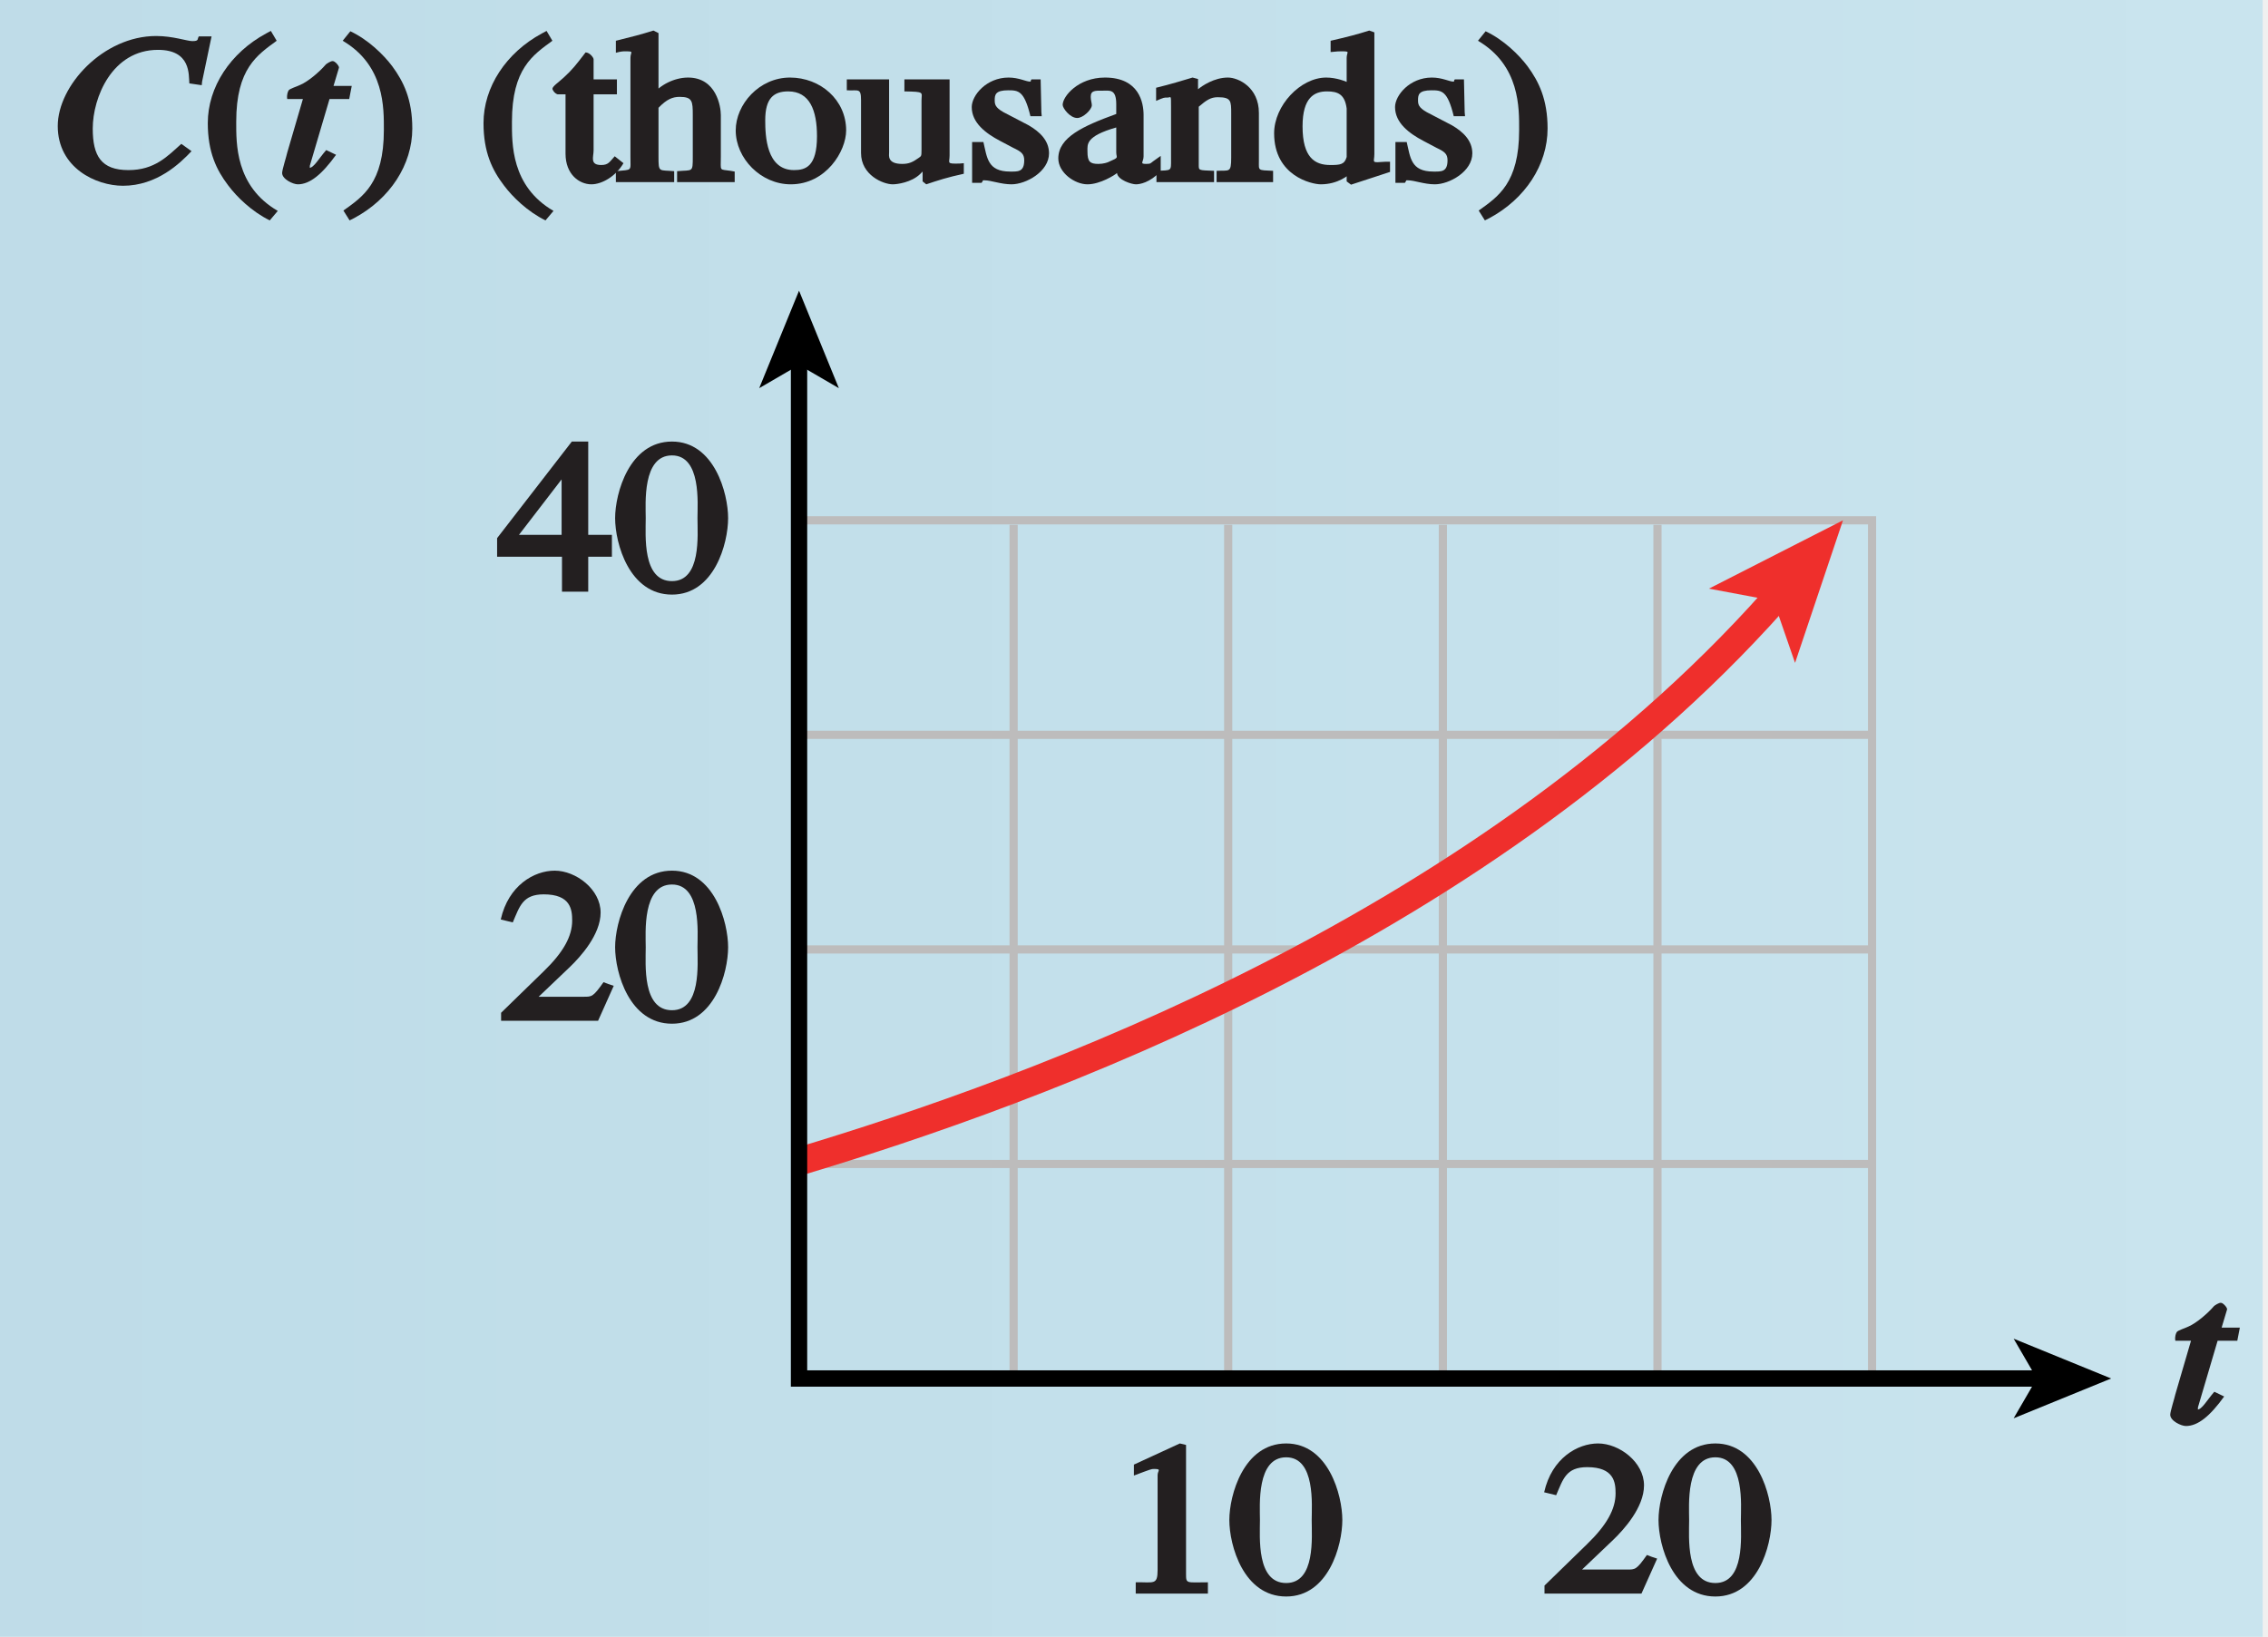
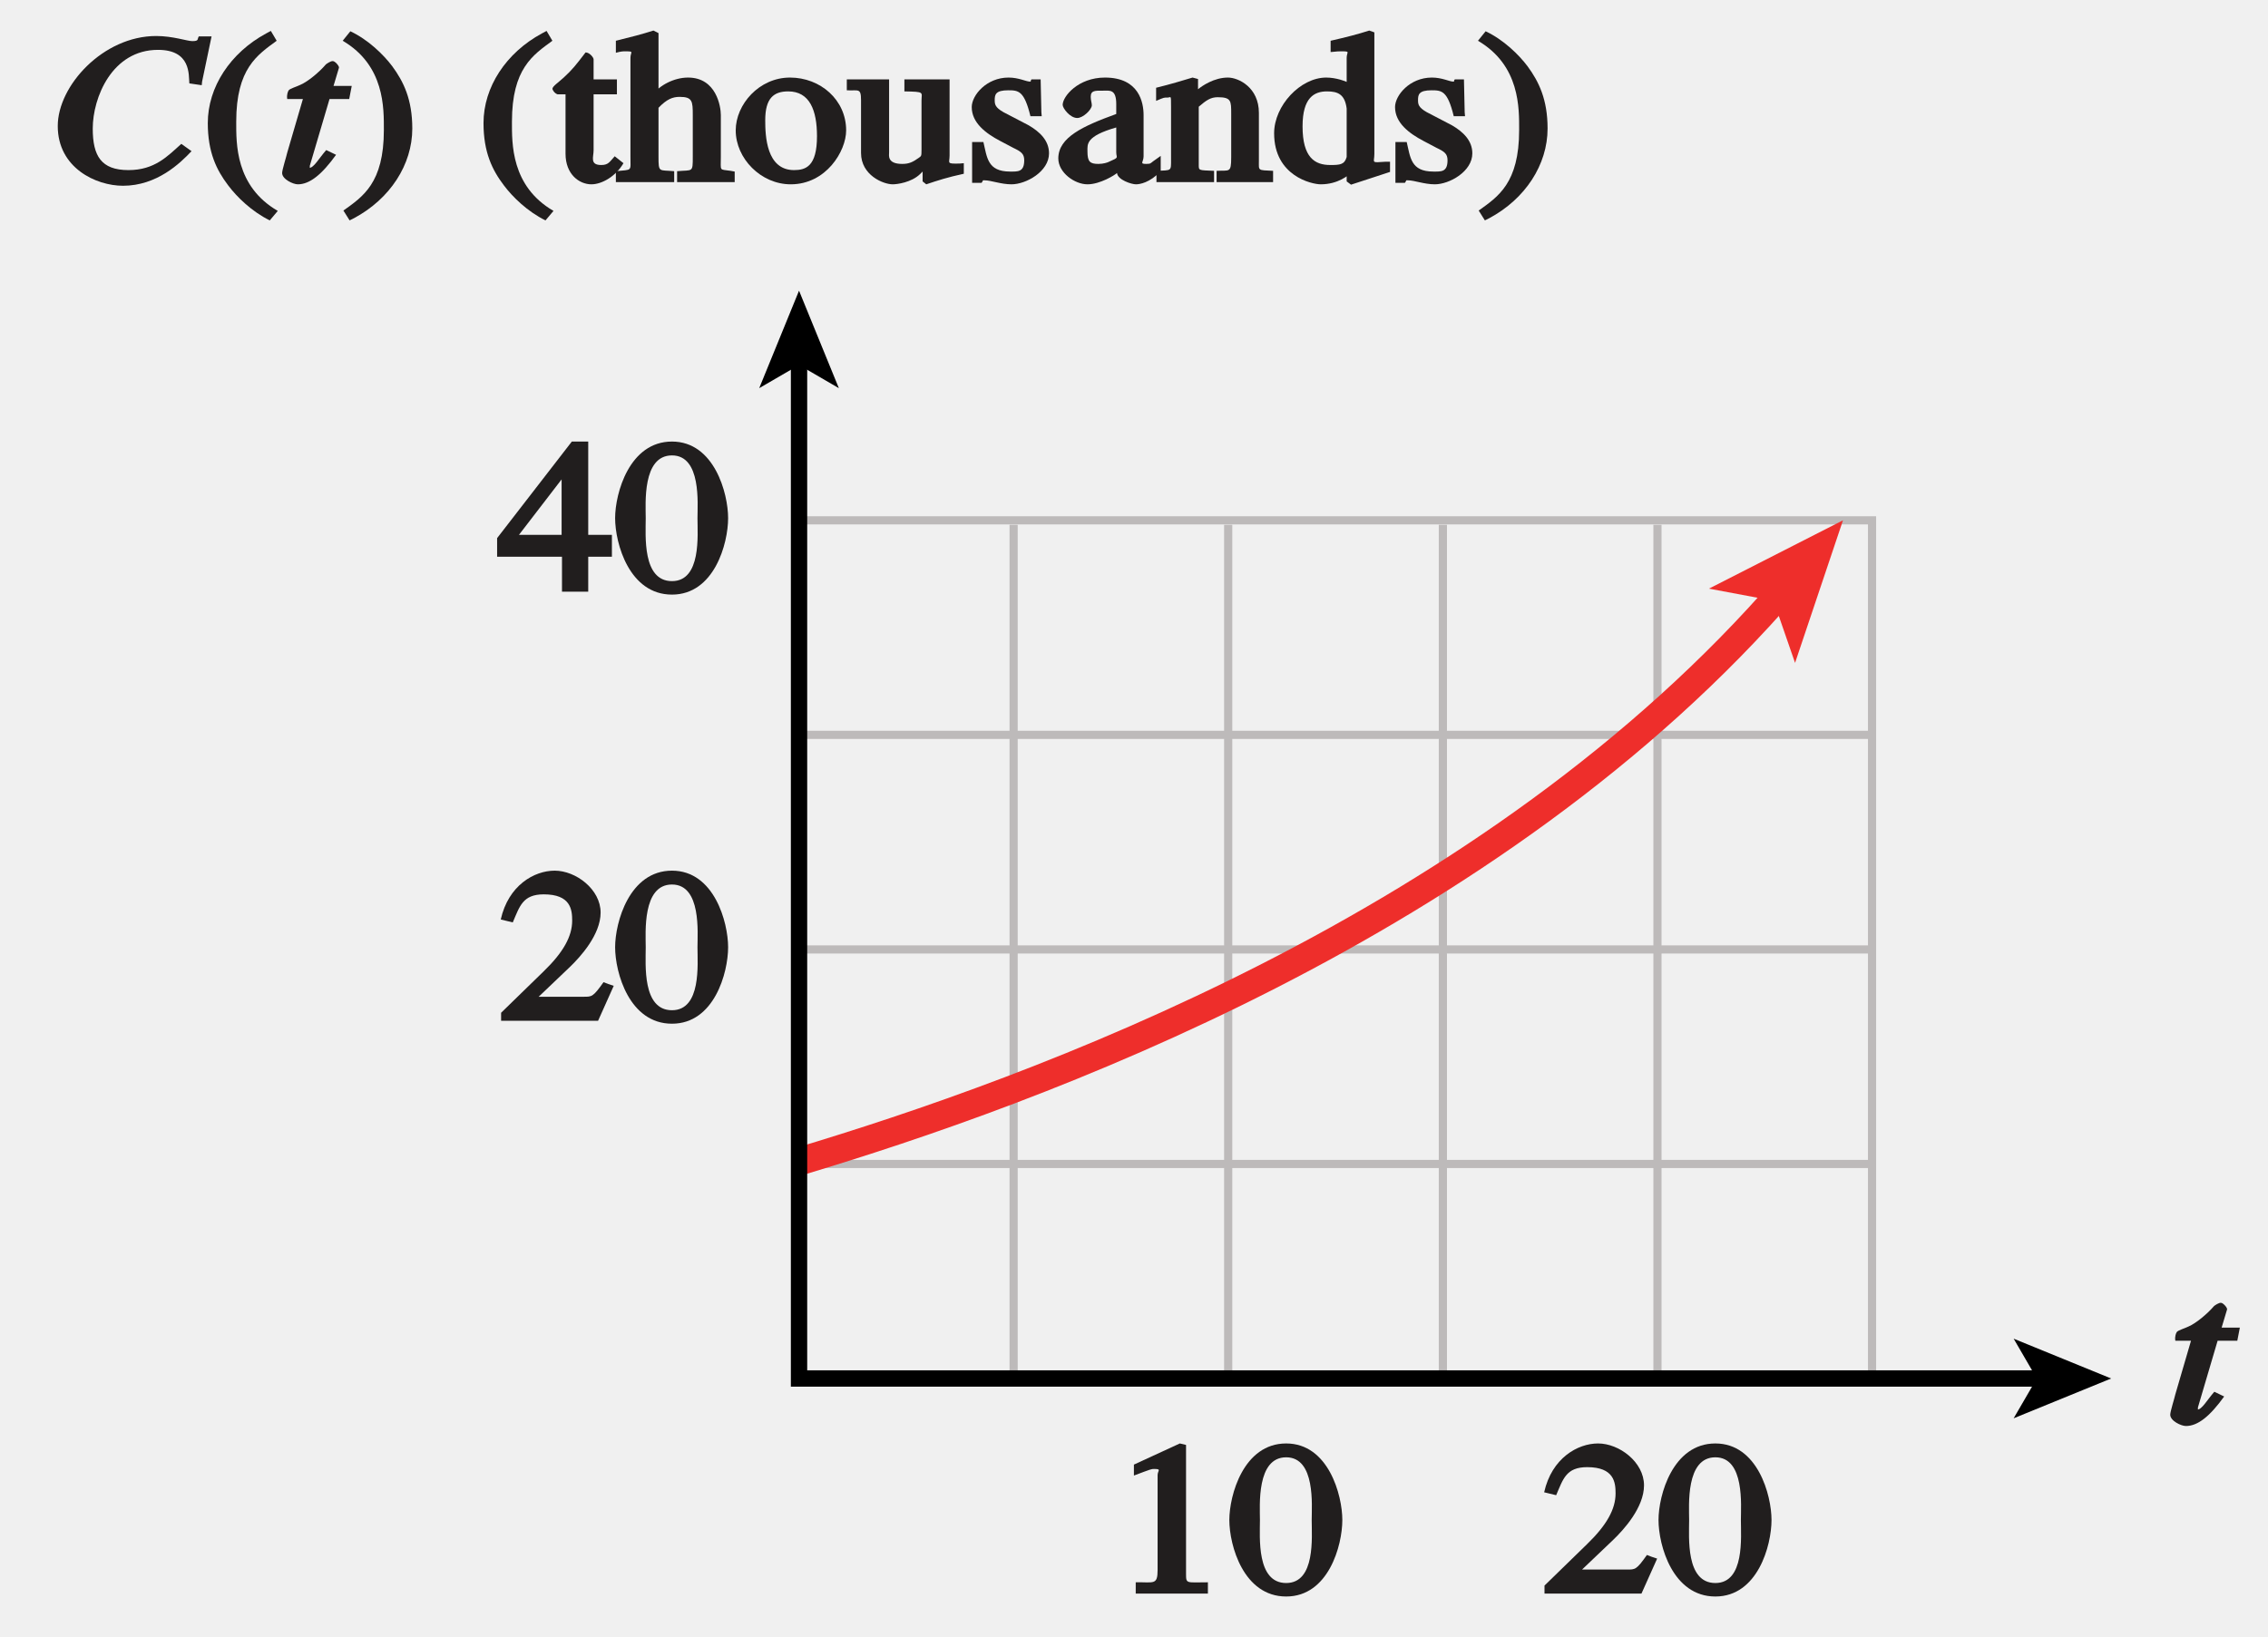
- <svg xmlns="http://www.w3.org/2000/svg" xmlns:xlink="http://www.w3.org/1999/xlink" width="97.228pt" height="70.186pt" viewBox="0 0 97.228 70.186" version="1.1">
-   <defs>
-     <g>
+ <svg xmlns="http://www.w3.org/2000/svg" xmlns:xlink="http://www.w3.org/1999/xlink" width="97.228pt" height="70.186pt" viewBox="0 0 97.228 70.186" version="1.1" id="svg2">
+   <defs id="defs4">
+     <g id="g6">
      <symbol overflow="visible" id="glyph0-0">
-         <path style="stroke:none;" d="" />
+         <path style="stroke:none;" d="" id="path9" />
      </symbol>
      <symbol overflow="visible" id="glyph0-1">
-         <path style="stroke:none;" d="M 6.641 -4.312 L 7.047 -6.25 L 6.5 -6.25 C 6.422 -6.125 6.516 -6.047 6.219 -6.047 C 6 -6.047 5.391 -6.266 4.672 -6.266 C 2.406 -6.266 0.453 -4.141 0.453 -2.406 C 0.453 -0.609 2.094 0.156 3.25 0.156 C 4.703 0.156 5.703 -0.812 6.188 -1.328 L 5.75 -1.641 C 5.156 -1.109 4.609 -0.516 3.484 -0.516 C 2.312 -0.516 1.953 -1.125 1.953 -2.297 C 1.953 -3.625 2.781 -5.672 4.75 -5.672 C 6.172 -5.672 6.062 -4.594 6.094 -4.234 L 6.625 -4.156 Z M 6.641 -4.312 " />
+         <path style="stroke:none;" d="M 6.641 -4.312 L 7.047 -6.25 L 6.5 -6.25 C 6.422 -6.125 6.516 -6.047 6.219 -6.047 C 6 -6.047 5.391 -6.266 4.672 -6.266 C 2.406 -6.266 0.453 -4.141 0.453 -2.406 C 0.453 -0.609 2.094 0.156 3.25 0.156 C 4.703 0.156 5.703 -0.812 6.188 -1.328 L 5.75 -1.641 C 5.156 -1.109 4.609 -0.516 3.484 -0.516 C 2.312 -0.516 1.953 -1.125 1.953 -2.297 C 1.953 -3.625 2.781 -5.672 4.75 -5.672 C 6.172 -5.672 6.062 -4.594 6.094 -4.234 L 6.625 -4.156 Z M 6.641 -4.312 " id="path12" />
      </symbol>
      <symbol overflow="visible" id="glyph0-2">
-         <path style="stroke:none;" d="M 2.938 -4.125 L 2.375 -4.125 L 2.609 -4.906 C 2.625 -4.984 2.422 -5.203 2.344 -5.188 C 2.266 -5.203 2.078 -5.078 2.047 -5.047 C 1.766 -4.719 1.281 -4.312 0.953 -4.172 C 0.797 -4.094 0.516 -4.016 0.453 -3.938 C 0.422 -3.891 0.359 -3.75 0.391 -3.562 L 1.062 -3.562 L 0.391 -1.266 C 0.359 -1.109 0.172 -0.531 0.172 -0.391 C 0.172 -0.125 0.641 0.094 0.844 0.094 C 1.359 0.094 1.875 -0.328 2.484 -1.172 L 2.062 -1.375 C 1.734 -1 1.531 -0.609 1.328 -0.609 C 1.219 -0.609 1.359 -0.547 1.359 -0.625 C 1.359 -0.656 1.359 -0.672 1.359 -0.703 L 2.203 -3.562 L 3.047 -3.562 L 3.156 -4.125 Z M 2.938 -4.125 " />
+         <path style="stroke:none;" d="M 2.938 -4.125 L 2.375 -4.125 L 2.609 -4.906 C 2.625 -4.984 2.422 -5.203 2.344 -5.188 C 2.266 -5.203 2.078 -5.078 2.047 -5.047 C 1.766 -4.719 1.281 -4.312 0.953 -4.172 C 0.797 -4.094 0.516 -4.016 0.453 -3.938 C 0.422 -3.891 0.359 -3.75 0.391 -3.562 L 1.062 -3.562 L 0.391 -1.266 C 0.359 -1.109 0.172 -0.531 0.172 -0.391 C 0.172 -0.125 0.641 0.094 0.844 0.094 C 1.359 0.094 1.875 -0.328 2.484 -1.172 L 2.062 -1.375 C 1.734 -1 1.531 -0.609 1.328 -0.609 C 1.219 -0.609 1.359 -0.547 1.359 -0.625 C 1.359 -0.656 1.359 -0.672 1.359 -0.703 L 2.203 -3.562 L 3.047 -3.562 L 3.156 -4.125 Z M 2.938 -4.125 " id="path15" />
      </symbol>
      <symbol overflow="visible" id="glyph1-0">
-         <path style="stroke:none;" d="" />
+         <path style="stroke:none;" d="" id="path18" />
      </symbol>
      <symbol overflow="visible" id="glyph1-1">
-         <path style="stroke:none;" d="M 2.781 -6.375 C 1.25 -5.547 0.281 -4.078 0.281 -2.531 C 0.281 -1.281 0.656 -0.516 1.156 0.141 C 1.531 0.641 2.172 1.266 2.938 1.641 L 3.281 1.234 C 1.453 0.172 1.5 -1.672 1.5 -2.594 C 1.5 -4.875 2.406 -5.453 3.234 -6.062 L 2.984 -6.484 Z M 2.781 -6.375 " />
+         <path style="stroke:none;" d="M 2.781 -6.375 C 1.25 -5.547 0.281 -4.078 0.281 -2.531 C 0.281 -1.281 0.656 -0.516 1.156 0.141 C 1.531 0.641 2.172 1.266 2.938 1.641 L 3.281 1.234 C 1.453 0.172 1.5 -1.672 1.5 -2.594 C 1.5 -4.875 2.406 -5.453 3.234 -6.062 L 2.984 -6.484 Z M 2.781 -6.375 " id="path21" />
      </symbol>
      <symbol overflow="visible" id="glyph1-2">
-         <path style="stroke:none;" d="M 0.5 1.547 C 2.047 0.719 3 -0.75 3 -2.297 C 3 -3.547 2.625 -4.312 2.141 -4.969 C 1.766 -5.469 1.109 -6.109 0.344 -6.469 L 0.016 -6.062 C 1.828 -5 1.781 -3.156 1.781 -2.234 C 1.781 0.047 0.875 0.625 0.047 1.219 L 0.312 1.641 Z M 0.5 1.547 " />
+         <path style="stroke:none;" d="M 0.5 1.547 C 2.047 0.719 3 -0.75 3 -2.297 C 3 -3.547 2.625 -4.312 2.141 -4.969 C 1.766 -5.469 1.109 -6.109 0.344 -6.469 L 0.016 -6.062 C 1.828 -5 1.781 -3.156 1.781 -2.234 C 1.781 0.047 0.875 0.625 0.047 1.219 L 0.312 1.641 Z M 0.5 1.547 " id="path24" />
      </symbol>
      <symbol overflow="visible" id="glyph1-3">
-         <path style="stroke:none;" d="" />
+         <path style="stroke:none;" d="" id="path27" />
      </symbol>
      <symbol overflow="visible" id="glyph1-4">
-         <path style="stroke:none;" d="M 2.531 -4.406 L 1.703 -4.406 L 1.703 -5.266 C 1.703 -5.344 1.531 -5.562 1.359 -5.562 C 0.953 -5.031 0.797 -4.828 0.422 -4.484 C 0.203 -4.281 -0.062 -4.109 -0.062 -4 C -0.062 -3.969 0.016 -3.812 0.156 -3.766 L 0.5 -3.766 L 0.5 -1.219 C 0.5 -0.328 1.094 0.094 1.609 0.094 C 2.062 0.094 2.656 -0.25 2.984 -0.812 L 2.609 -1.109 C 2.391 -0.875 2.344 -0.734 2.031 -0.734 C 1.531 -0.734 1.703 -1.078 1.703 -1.359 L 1.703 -3.766 L 2.703 -3.766 L 2.703 -4.406 Z M 2.531 -4.406 " />
+         <path style="stroke:none;" d="M 2.531 -4.406 L 1.703 -4.406 L 1.703 -5.266 C 1.703 -5.344 1.531 -5.562 1.359 -5.562 C 0.953 -5.031 0.797 -4.828 0.422 -4.484 C 0.203 -4.281 -0.062 -4.109 -0.062 -4 C -0.062 -3.969 0.016 -3.812 0.156 -3.766 L 0.5 -3.766 L 0.5 -1.219 C 0.5 -0.328 1.094 0.094 1.609 0.094 C 2.062 0.094 2.656 -0.25 2.984 -0.812 L 2.609 -1.109 C 2.391 -0.875 2.344 -0.734 2.031 -0.734 C 1.531 -0.734 1.703 -1.078 1.703 -1.359 L 1.703 -3.766 L 2.703 -3.766 L 2.703 -4.406 Z M 2.531 -4.406 " id="path30" />
      </symbol>
      <symbol overflow="visible" id="glyph1-5">
-         <path style="stroke:none;" d="M 4.828 -0.484 C 4.328 -0.562 4.406 -0.438 4.406 -1.094 L 4.406 -2.875 C 4.406 -3.234 4.219 -4.484 3 -4.484 C 2.406 -4.484 1.781 -4.156 1.484 -3.75 L 1.734 -3.75 L 1.734 -6.391 L 1.516 -6.5 C 1.031 -6.344 0.547 -6.219 -0.094 -6.062 L -0.094 -5.547 C 0.125 -5.609 0.234 -5.609 0.281 -5.609 C 0.719 -5.609 0.531 -5.594 0.531 -5.328 L 0.531 -1.094 C 0.531 -0.438 0.625 -0.547 -0.094 -0.469 L -0.094 0 L 2.406 0 L 2.406 -0.469 C 1.75 -0.531 1.734 -0.391 1.734 -1.094 L 1.734 -3.188 C 2.094 -3.562 2.344 -3.656 2.641 -3.656 C 3.188 -3.656 3.203 -3.469 3.203 -2.875 L 3.203 -1.094 C 3.203 -0.391 3.203 -0.531 2.531 -0.469 L 2.531 0 L 5 0 L 5 -0.453 Z M 4.828 -0.484 " />
+         <path style="stroke:none;" d="M 4.828 -0.484 C 4.328 -0.562 4.406 -0.438 4.406 -1.094 L 4.406 -2.875 C 4.406 -3.234 4.219 -4.484 3 -4.484 C 2.406 -4.484 1.781 -4.156 1.484 -3.75 L 1.734 -3.75 L 1.734 -6.391 L 1.516 -6.5 C 1.031 -6.344 0.547 -6.219 -0.094 -6.062 L -0.094 -5.547 C 0.125 -5.609 0.234 -5.609 0.281 -5.609 C 0.719 -5.609 0.531 -5.594 0.531 -5.328 L 0.531 -1.094 C 0.531 -0.438 0.625 -0.547 -0.094 -0.469 L -0.094 0 L 2.406 0 L 2.406 -0.469 C 1.75 -0.531 1.734 -0.391 1.734 -1.094 L 1.734 -3.188 C 2.094 -3.562 2.344 -3.656 2.641 -3.656 C 3.188 -3.656 3.203 -3.469 3.203 -2.875 L 3.203 -1.094 C 3.203 -0.391 3.203 -0.531 2.531 -0.469 L 2.531 0 L 5 0 L 5 -0.453 Z M 4.828 -0.484 " id="path33" />
      </symbol>
      <symbol overflow="visible" id="glyph1-6">
-         <path style="stroke:none;" d="M 2.422 -4.484 C 1.094 -4.484 0.094 -3.328 0.094 -2.219 C 0.094 -1.016 1.172 0.094 2.453 0.094 C 3.969 0.094 4.828 -1.328 4.828 -2.219 C 4.828 -3.531 3.719 -4.484 2.422 -4.484 Z M 2.594 -0.516 C 1.406 -0.516 1.359 -1.984 1.359 -2.656 C 1.359 -3.594 1.719 -3.891 2.344 -3.891 C 3.266 -3.891 3.578 -3.078 3.578 -1.969 C 3.578 -0.672 3.094 -0.516 2.594 -0.516 Z M 2.594 -0.516 " />
+         <path style="stroke:none;" d="M 2.422 -4.484 C 1.094 -4.484 0.094 -3.328 0.094 -2.219 C 0.094 -1.016 1.172 0.094 2.453 0.094 C 3.969 0.094 4.828 -1.328 4.828 -2.219 C 4.828 -3.531 3.719 -4.484 2.422 -4.484 Z M 2.594 -0.516 C 1.406 -0.516 1.359 -1.984 1.359 -2.656 C 1.359 -3.594 1.719 -3.891 2.344 -3.891 C 3.266 -3.891 3.578 -3.078 3.578 -1.969 C 3.578 -0.672 3.094 -0.516 2.594 -0.516 Z M 2.594 -0.516 " id="path36" />
      </symbol>
      <symbol overflow="visible" id="glyph1-7">
-         <path style="stroke:none;" d="M 4.75 -0.797 C 4.156 -0.781 4.312 -0.812 4.312 -1.141 L 4.312 -4.406 L 2.375 -4.406 L 2.375 -3.891 C 3.266 -3.875 3.109 -3.859 3.109 -3.5 L 3.109 -1.391 C 3.109 -1.094 3.094 -1.125 3 -1.047 C 2.734 -0.859 2.578 -0.781 2.281 -0.781 C 1.625 -0.781 1.719 -1.156 1.719 -1.281 L 1.719 -4.406 L -0.094 -4.406 L -0.094 -3.938 C 0.391 -3.906 0.516 -4.062 0.516 -3.516 L 0.516 -1.25 C 0.516 -0.297 1.469 0.094 1.875 0.094 C 2.062 0.094 2.672 0.016 3.047 -0.344 L 3.156 -0.453 L 3.156 -0.031 L 3.312 0.094 C 3.828 -0.078 4.203 -0.203 4.922 -0.359 L 4.922 -0.812 Z M 4.75 -0.797 " />
+         <path style="stroke:none;" d="M 4.75 -0.797 C 4.156 -0.781 4.312 -0.812 4.312 -1.141 L 4.312 -4.406 L 2.375 -4.406 L 2.375 -3.891 C 3.266 -3.875 3.109 -3.859 3.109 -3.5 L 3.109 -1.391 C 3.109 -1.094 3.094 -1.125 3 -1.047 C 2.734 -0.859 2.578 -0.781 2.281 -0.781 C 1.625 -0.781 1.719 -1.156 1.719 -1.281 L 1.719 -4.406 L -0.094 -4.406 L -0.094 -3.938 C 0.391 -3.906 0.516 -4.062 0.516 -3.516 L 0.516 -1.25 C 0.516 -0.297 1.469 0.094 1.875 0.094 C 2.062 0.094 2.672 0.016 3.047 -0.344 L 3.156 -0.453 L 3.156 -0.031 L 3.312 0.094 C 3.828 -0.078 4.203 -0.203 4.922 -0.359 L 4.922 -0.812 Z M 4.75 -0.797 " id="path39" />
      </symbol>
      <symbol overflow="visible" id="glyph1-8">
-         <path style="stroke:none;" d="M 3.297 -3 L 3.266 -4.406 L 2.875 -4.406 C 2.797 -4.312 2.891 -4.312 2.797 -4.312 C 2.641 -4.312 2.328 -4.484 1.891 -4.484 C 0.938 -4.484 0.312 -3.719 0.312 -3.219 C 0.312 -2.547 0.906 -2.094 1.531 -1.766 L 2.094 -1.469 C 2.422 -1.312 2.562 -1.219 2.562 -0.938 C 2.562 -0.422 2.281 -0.453 1.953 -0.453 C 0.984 -0.453 0.969 -1.062 0.812 -1.719 L 0.328 -1.719 L 0.328 0.031 L 0.734 0.031 C 0.828 -0.094 0.75 -0.078 0.859 -0.078 C 1.141 -0.078 1.562 0.094 2.016 0.094 C 2.641 0.094 3.625 -0.453 3.625 -1.234 C 3.625 -1.781 3.234 -2.156 2.75 -2.438 L 1.672 -3 C 1.312 -3.203 1.297 -3.344 1.297 -3.516 C 1.297 -3.75 1.328 -3.938 1.875 -3.938 C 2.312 -3.938 2.562 -3.922 2.828 -2.828 L 3.312 -2.828 Z M 3.297 -3 " />
+         <path style="stroke:none;" d="M 3.297 -3 L 3.266 -4.406 L 2.875 -4.406 C 2.797 -4.312 2.891 -4.312 2.797 -4.312 C 2.641 -4.312 2.328 -4.484 1.891 -4.484 C 0.938 -4.484 0.312 -3.719 0.312 -3.219 C 0.312 -2.547 0.906 -2.094 1.531 -1.766 L 2.094 -1.469 C 2.422 -1.312 2.562 -1.219 2.562 -0.938 C 2.562 -0.422 2.281 -0.453 1.953 -0.453 C 0.984 -0.453 0.969 -1.062 0.812 -1.719 L 0.328 -1.719 L 0.328 0.031 L 0.734 0.031 C 0.828 -0.094 0.75 -0.078 0.859 -0.078 C 1.141 -0.078 1.562 0.094 2.016 0.094 C 2.641 0.094 3.625 -0.453 3.625 -1.234 C 3.625 -1.781 3.234 -2.156 2.75 -2.438 L 1.672 -3 C 1.312 -3.203 1.297 -3.344 1.297 -3.516 C 1.297 -3.75 1.328 -3.938 1.875 -3.938 C 2.312 -3.938 2.562 -3.922 2.828 -2.828 L 3.312 -2.828 Z M 3.297 -3 " id="path42" />
      </symbol>
      <symbol overflow="visible" id="glyph1-9">
-         <path style="stroke:none;" d="M 2.656 -1.281 C 2.656 -1.016 2.812 -1.078 2.312 -0.859 C 2.281 -0.844 2.109 -0.781 1.891 -0.781 C 1.531 -0.781 1.422 -0.875 1.422 -1.312 L 1.422 -1.328 C 1.422 -1.625 1.344 -1.969 2.656 -2.344 Z M 4.234 -0.891 C 4.125 -0.812 4.141 -0.781 3.938 -0.781 C 3.641 -0.781 3.828 -0.859 3.828 -1.109 L 3.828 -2.875 C 3.828 -3.406 3.641 -4.484 2.172 -4.484 C 1.016 -4.484 0.359 -3.672 0.359 -3.312 C 0.359 -3.172 0.672 -2.75 0.984 -2.75 C 1.234 -2.75 1.609 -3.109 1.609 -3.297 C 1.609 -3.391 1.562 -3.516 1.562 -3.656 C 1.562 -3.938 1.75 -3.922 2.078 -3.922 C 2.375 -3.922 2.656 -4 2.656 -3.344 L 2.656 -2.922 C 1.234 -2.406 0.172 -1.922 0.172 -1.016 C 0.172 -0.406 0.875 0.094 1.422 0.094 C 1.969 0.094 2.609 -0.312 2.688 -0.391 C 2.719 -0.094 3.312 0.094 3.5 0.094 C 3.656 0.094 4.094 0.031 4.562 -0.469 L 4.562 -1.125 Z M 4.234 -0.891 " />
+         <path style="stroke:none;" d="M 2.656 -1.281 C 2.656 -1.016 2.812 -1.078 2.312 -0.859 C 2.281 -0.844 2.109 -0.781 1.891 -0.781 C 1.531 -0.781 1.422 -0.875 1.422 -1.312 L 1.422 -1.328 C 1.422 -1.625 1.344 -1.969 2.656 -2.344 Z M 4.234 -0.891 C 4.125 -0.812 4.141 -0.781 3.938 -0.781 C 3.641 -0.781 3.828 -0.859 3.828 -1.109 L 3.828 -2.875 C 3.828 -3.406 3.641 -4.484 2.172 -4.484 C 1.016 -4.484 0.359 -3.672 0.359 -3.312 C 0.359 -3.172 0.672 -2.75 0.984 -2.75 C 1.234 -2.75 1.609 -3.109 1.609 -3.297 C 1.609 -3.391 1.562 -3.516 1.562 -3.656 C 1.562 -3.938 1.75 -3.922 2.078 -3.922 C 2.375 -3.922 2.656 -4 2.656 -3.344 L 2.656 -2.922 C 1.234 -2.406 0.172 -1.922 0.172 -1.016 C 0.172 -0.406 0.875 0.094 1.422 0.094 C 1.969 0.094 2.609 -0.312 2.688 -0.391 C 2.719 -0.094 3.312 0.094 3.5 0.094 C 3.656 0.094 4.094 0.031 4.562 -0.469 L 4.562 -1.125 Z M 4.234 -0.891 " id="path45" />
      </symbol>
      <symbol overflow="visible" id="glyph1-10">
-         <path style="stroke:none;" d="M 0.609 -0.984 C 0.609 -0.453 0.641 -0.516 -0.016 -0.484 L -0.016 0 L 2.453 0 L 2.453 -0.484 C 1.766 -0.516 1.797 -0.484 1.797 -0.781 L 1.797 -3.234 C 2.125 -3.516 2.312 -3.641 2.609 -3.641 C 3.188 -3.641 3.188 -3.484 3.188 -2.938 L 3.188 -1.062 C 3.188 -0.375 3.109 -0.516 2.562 -0.484 L 2.562 0 L 4.984 0 L 4.984 -0.484 C 4.312 -0.516 4.375 -0.484 4.375 -0.906 L 4.375 -2.969 C 4.375 -4.062 3.5 -4.484 3.047 -4.484 C 2.453 -4.484 1.938 -4.125 1.766 -3.984 L 1.766 -4.422 L 1.531 -4.484 C 1.062 -4.344 0.609 -4.203 -0.031 -4.047 L -0.031 -3.484 C 0.328 -3.641 0.312 -3.625 0.453 -3.625 C 0.609 -3.625 0.609 -3.781 0.609 -3.219 Z M 0.609 -0.984 " />
+         <path style="stroke:none;" d="M 0.609 -0.984 C 0.609 -0.453 0.641 -0.516 -0.016 -0.484 L -0.016 0 L 2.453 0 L 2.453 -0.484 C 1.766 -0.516 1.797 -0.484 1.797 -0.781 L 1.797 -3.234 C 2.125 -3.516 2.312 -3.641 2.609 -3.641 C 3.188 -3.641 3.188 -3.484 3.188 -2.938 L 3.188 -1.062 C 3.188 -0.375 3.109 -0.516 2.562 -0.484 L 2.562 0 L 4.984 0 L 4.984 -0.484 C 4.312 -0.516 4.375 -0.484 4.375 -0.906 L 4.375 -2.969 C 4.375 -4.062 3.5 -4.484 3.047 -4.484 C 2.453 -4.484 1.938 -4.125 1.766 -3.984 L 1.766 -4.422 L 1.531 -4.484 C 1.062 -4.344 0.609 -4.203 -0.031 -4.047 L -0.031 -3.484 C 0.328 -3.641 0.312 -3.625 0.453 -3.625 C 0.609 -3.625 0.609 -3.781 0.609 -3.219 Z M 0.609 -0.984 " id="path48" />
      </symbol>
      <symbol overflow="visible" id="glyph1-11">
-         <path style="stroke:none;" d="M 3.188 -1.078 C 3.094 -0.75 2.906 -0.734 2.484 -0.734 C 1.828 -0.734 1.297 -1.047 1.297 -2.391 C 1.297 -3.625 1.797 -3.891 2.344 -3.891 C 2.812 -3.891 3.109 -3.766 3.188 -3.156 Z M 4.859 -0.875 C 4.203 -0.828 4.375 -0.828 4.375 -1.203 L 4.375 -6.422 L 4.156 -6.5 C 3.672 -6.344 3.188 -6.219 2.5 -6.062 L 2.5 -5.578 C 2.781 -5.609 2.875 -5.609 2.938 -5.609 C 3.375 -5.609 3.188 -5.594 3.188 -5.328 L 3.188 -4.297 C 3.172 -4.312 2.75 -4.484 2.312 -4.484 C 1.203 -4.484 0.078 -3.281 0.078 -2.094 C 0.078 -0.266 1.688 0.094 2.078 0.094 C 2.797 0.094 3.297 -0.281 3.438 -0.484 L 3.188 -0.484 L 3.188 -0.031 L 3.375 0.109 C 3.938 -0.078 4.391 -0.219 5.047 -0.438 L 5.047 -0.875 Z M 4.859 -0.875 " />
+         <path style="stroke:none;" d="M 3.188 -1.078 C 3.094 -0.75 2.906 -0.734 2.484 -0.734 C 1.828 -0.734 1.297 -1.047 1.297 -2.391 C 1.297 -3.625 1.797 -3.891 2.344 -3.891 C 2.812 -3.891 3.109 -3.766 3.188 -3.156 Z M 4.859 -0.875 C 4.203 -0.828 4.375 -0.828 4.375 -1.203 L 4.375 -6.422 L 4.156 -6.5 C 3.672 -6.344 3.188 -6.219 2.5 -6.062 L 2.5 -5.578 C 2.781 -5.609 2.875 -5.609 2.938 -5.609 C 3.375 -5.609 3.188 -5.594 3.188 -5.328 L 3.188 -4.297 C 3.172 -4.312 2.75 -4.484 2.312 -4.484 C 1.203 -4.484 0.078 -3.281 0.078 -2.094 C 0.078 -0.266 1.688 0.094 2.078 0.094 C 2.797 0.094 3.297 -0.281 3.438 -0.484 L 3.188 -0.484 L 3.188 -0.031 L 3.375 0.109 C 3.938 -0.078 4.391 -0.219 5.047 -0.438 L 5.047 -0.875 Z M 4.859 -0.875 " id="path51" />
      </symbol>
      <symbol overflow="visible" id="glyph1-12">
-         <path style="stroke:none;" d="M 4.672 -2.438 L 3.844 -2.438 L 3.844 -6.438 L 3.141 -6.438 L -0.062 -2.297 L -0.062 -1.5 L 2.719 -1.5 L 2.719 0 L 3.844 0 L 3.844 -1.5 L 4.859 -1.5 L 4.859 -2.438 Z M 2.891 -2.438 L 0.875 -2.438 L 2.953 -5.141 L 2.703 -5.141 L 2.703 -2.438 Z M 2.891 -2.438 " />
+         <path style="stroke:none;" d="M 4.672 -2.438 L 3.844 -2.438 L 3.844 -6.438 L 3.141 -6.438 L -0.062 -2.297 L -0.062 -1.5 L 2.719 -1.5 L 2.719 0 L 3.844 0 L 3.844 -1.5 L 4.859 -1.5 L 4.859 -2.438 Z M 2.891 -2.438 L 0.875 -2.438 L 2.953 -5.141 L 2.703 -5.141 L 2.703 -2.438 Z M 2.891 -2.438 " id="path54" />
      </symbol>
      <symbol overflow="visible" id="glyph1-13">
-         <path style="stroke:none;" d="M 2.484 -5.844 C 3.75 -5.844 3.578 -3.766 3.578 -3.156 C 3.578 -2.438 3.75 -0.453 2.484 -0.453 C 1.203 -0.453 1.359 -2.422 1.359 -3.156 C 1.359 -3.766 1.203 -5.844 2.484 -5.844 Z M 2.484 -6.438 C 0.656 -6.438 0.047 -4.219 0.047 -3.156 C 0.047 -2.062 0.656 0.125 2.484 0.125 C 4.297 0.125 4.891 -2.062 4.891 -3.156 C 4.891 -4.219 4.297 -6.438 2.484 -6.438 Z M 2.484 -6.438 " />
+         <path style="stroke:none;" d="M 2.484 -5.844 C 3.75 -5.844 3.578 -3.766 3.578 -3.156 C 3.578 -2.438 3.75 -0.453 2.484 -0.453 C 1.203 -0.453 1.359 -2.422 1.359 -3.156 C 1.359 -3.766 1.203 -5.844 2.484 -5.844 Z M 2.484 -6.438 C 0.656 -6.438 0.047 -4.219 0.047 -3.156 C 0.047 -2.062 0.656 0.125 2.484 0.125 C 4.297 0.125 4.891 -2.062 4.891 -3.156 C 4.891 -4.219 4.297 -6.438 2.484 -6.438 Z M 2.484 -6.438 " id="path57" />
      </symbol>
      <symbol overflow="visible" id="glyph1-14">
-         <path style="stroke:none;" d="M 4.703 -1.578 L 4.5 -1.656 C 4.047 -1.016 4 -1.031 3.641 -1.031 L 1.719 -1.031 L 3.062 -2.312 C 3.5 -2.734 4.375 -3.688 4.375 -4.641 C 4.375 -5.641 3.312 -6.438 2.406 -6.438 C 1.531 -6.438 0.422 -5.812 0.094 -4.344 L 0.609 -4.219 C 0.906 -4.906 1.031 -5.422 1.938 -5.422 C 3.094 -5.422 3.156 -4.766 3.156 -4.297 C 3.156 -3.625 2.781 -2.938 1.922 -2.109 L 0.109 -0.344 L 0.109 0 L 4.266 0 L 4.938 -1.5 Z M 4.703 -1.578 " />
+         <path style="stroke:none;" d="M 4.703 -1.578 L 4.5 -1.656 C 4.047 -1.016 4 -1.031 3.641 -1.031 L 1.719 -1.031 L 3.062 -2.312 C 3.5 -2.734 4.375 -3.688 4.375 -4.641 C 4.375 -5.641 3.312 -6.438 2.406 -6.438 C 1.531 -6.438 0.422 -5.812 0.094 -4.344 L 0.609 -4.219 C 0.906 -4.906 1.031 -5.422 1.938 -5.422 C 3.094 -5.422 3.156 -4.766 3.156 -4.297 C 3.156 -3.625 2.781 -2.938 1.922 -2.109 L 0.109 -0.344 L 0.109 0 L 4.266 0 L 4.938 -1.5 Z M 4.703 -1.578 " id="path60" />
      </symbol>
      <symbol overflow="visible" id="glyph1-15">
-         <path style="stroke:none;" d="M 1.172 0 L 4.078 0 L 4.078 -0.484 C 3.156 -0.484 3.141 -0.406 3.141 -0.844 L 3.141 -6.375 L 2.875 -6.438 L 0.906 -5.531 L 0.906 -5.062 C 1.656 -5.344 1.656 -5.344 1.766 -5.344 C 2.109 -5.344 1.922 -5.281 1.922 -5.078 L 1.922 -1.016 C 1.922 -0.344 1.75 -0.5 0.984 -0.484 L 0.984 0 Z M 1.172 0 " />
+         <path style="stroke:none;" d="M 1.172 0 L 4.078 0 L 4.078 -0.484 C 3.156 -0.484 3.141 -0.406 3.141 -0.844 L 3.141 -6.375 L 2.875 -6.438 L 0.906 -5.531 L 0.906 -5.062 C 1.656 -5.344 1.656 -5.344 1.766 -5.344 C 2.109 -5.344 1.922 -5.281 1.922 -5.078 L 1.922 -1.016 C 1.922 -0.344 1.75 -0.5 0.984 -0.484 L 0.984 0 Z M 1.172 0 " id="path63" />
      </symbol>
    </g>
    <clipPath id="clip1">
-       <path d="M 0 0 L 97 0 L 97 70.188 L 0 70.188 Z M 0 0 " />
+       <path d="M 0 0 L 97 0 L 97 70.188 L 0 70.188 Z M 0 0 " id="path66" />
    </clipPath>
    <linearGradient id="linear0" gradientUnits="userSpaceOnUse" x1="25.953" y1="128" x2="94.709" y2="128" gradientTransform="matrix(1.4141,0,0,0.9342,-36.7,-7.8284)">
-       <stop offset="0" style="stop-color:rgb(74.734%,86.443%,91.084%);stop-opacity:1;" />
-       <stop offset="0.125" style="stop-color:rgb(75.006%,86.632%,91.238%);stop-opacity:1;" />
-       <stop offset="0.25" style="stop-color:rgb(75.552%,87.01%,91.545%);stop-opacity:1;" />
-       <stop offset="0.375" style="stop-color:rgb(76.1%,87.39%,91.853%);stop-opacity:1;" />
-       <stop offset="0.5" style="stop-color:rgb(76.651%,87.77%,92.162%);stop-opacity:1;" />
-       <stop offset="0.625" style="stop-color:rgb(77.203%,88.152%,92.468%);stop-opacity:1;" />
-       <stop offset="0.75" style="stop-color:rgb(77.757%,88.533%,92.776%);stop-opacity:1;" />
-       <stop offset="0.875" style="stop-color:rgb(78.313%,88.914%,93.085%);stop-opacity:1;" />
-       <stop offset="1" style="stop-color:rgb(78.871%,89.297%,93.394%);stop-opacity:1;" />
+       <stop offset="0" style="stop-color:rgb(74.734%,86.443%,91.084%);stop-opacity:1;" id="stop69" />
+       <stop offset="0.125" style="stop-color:rgb(75.006%,86.632%,91.238%);stop-opacity:1;" id="stop71" />
+       <stop offset="0.25" style="stop-color:rgb(75.552%,87.01%,91.545%);stop-opacity:1;" id="stop73" />
+       <stop offset="0.375" style="stop-color:rgb(76.1%,87.39%,91.853%);stop-opacity:1;" id="stop75" />
+       <stop offset="0.5" style="stop-color:rgb(76.651%,87.77%,92.162%);stop-opacity:1;" id="stop77" />
+       <stop offset="0.625" style="stop-color:rgb(77.203%,88.152%,92.468%);stop-opacity:1;" id="stop79" />
+       <stop offset="0.75" style="stop-color:rgb(77.757%,88.533%,92.776%);stop-opacity:1;" id="stop81" />
+       <stop offset="0.875" style="stop-color:rgb(78.313%,88.914%,93.085%);stop-opacity:1;" id="stop83" />
+       <stop offset="1" style="stop-color:rgb(78.871%,89.297%,93.394%);stop-opacity:1;" id="stop85" />
    </linearGradient>
    <clipPath id="clip2">
-       <path d="M 93 55 L 96.23 55 L 96.23 62 L 93 62 Z M 93 55 " />
+       <path d="M 93 55 L 96.23 55 L 96.23 62 L 93 62 Z M 93 55 " id="path88" />
    </clipPath>
    <clipPath id="clip3">
-       <path d="M 0 0 L 97.227 0 L 97.227 70.188 L 0 70.188 Z M 0 0 " />
+       <path d="M 0 0 L 97.227 0 L 97.227 70.188 L 0 70.188 Z M 0 0 " id="path91" />
    </clipPath>
  </defs>
-   <g id="surface1">
-     <g clip-path="url(#clip1)" clip-rule="nonzero">
-       <path style=" stroke:none;fill-rule:nonzero;fill:url(#linear0);" d="M 0 0 L 0 70.188 L 97.227 70.188 L 97.227 0 Z M 0 0 " />
-     </g>
-     <path style="fill:none;stroke-width:0.35;stroke-linecap:butt;stroke-linejoin:miter;stroke:rgb(74.12%,73.648%,73.766%);stroke-opacity:1;stroke-miterlimit:4;" d="M 329.454 662.121 L 329.454 698.664 M 338.653 662.121 L 338.653 698.664 M 347.852 662.121 L 347.852 698.664 M 357.055 662.121 L 357.055 698.664 M 366.255 662.121 L 366.255 698.664 M 375.454 662.121 L 375.454 698.859 L 329.454 698.859 M 375.454 689.66 L 329.454 689.66 M 375.454 680.457 L 329.454 680.457 M 375.454 671.258 L 329.454 671.258 M 375.454 662.121 L 329.454 662.121 " transform="matrix(1,0,0,-1,-295.2,721.1716)" />
-     <g style="fill:rgb(13.73%,12.16%,12.549%);fill-opacity:1;">
-       <use xlink:href="#glyph0-1" x="2.023" y="7.81" />
-     </g>
-     <g style="fill:rgb(13.73%,12.16%,12.549%);fill-opacity:1;">
-       <use xlink:href="#glyph1-1" x="8.627" y="7.81" />
-     </g>
-     <g style="fill:rgb(13.73%,12.16%,12.549%);fill-opacity:1;">
-       <use xlink:href="#glyph0-2" x="11.923" y="7.81" />
-     </g>
-     <g style="fill:rgb(13.73%,12.16%,12.549%);fill-opacity:1;">
-       <use xlink:href="#glyph1-2" x="14.675" y="7.81" />
-       <use xlink:href="#glyph1-3" x="17.972" y="7.81" />
-       <use xlink:href="#glyph1-1" x="20.447" y="7.81" />
-       <use xlink:href="#glyph1-4" x="23.744" y="7.81" />
-       <use xlink:href="#glyph1-5" x="26.496" y="7.81" />
-       <use xlink:href="#glyph1-6" x="31.446" y="7.81" />
-       <use xlink:href="#glyph1-7" x="36.396" y="7.81" />
-       <use xlink:href="#glyph1-8" x="41.346" y="7.81" />
-       <use xlink:href="#glyph1-9" x="45.197" y="7.81" />
-       <use xlink:href="#glyph1-10" x="49.593" y="7.81" />
-       <use xlink:href="#glyph1-11" x="54.543" y="7.81" />
-       <use xlink:href="#glyph1-8" x="59.493" y="7.81" />
-       <use xlink:href="#glyph1-2" x="63.344" y="7.81" />
-     </g>
-     <g clip-path="url(#clip2)" clip-rule="nonzero">
-       <g style="fill:rgb(13.73%,12.16%,12.549%);fill-opacity:1;">
-         <use xlink:href="#glyph0-2" x="92.865" y="61.057" />
-       </g>
-     </g>
-     <g style="fill:rgb(13.73%,12.16%,12.549%);fill-opacity:1;">
-       <use xlink:href="#glyph1-12" x="21.373" y="25.373" />
-       <use xlink:href="#glyph1-13" x="26.323" y="25.373" />
-     </g>
-     <g style="fill:rgb(13.73%,12.16%,12.549%);fill-opacity:1;">
-       <use xlink:href="#glyph1-14" x="21.373" y="43.774" />
-       <use xlink:href="#glyph1-13" x="26.323" y="43.774" />
-     </g>
-     <g style="fill:rgb(13.73%,12.16%,12.549%);fill-opacity:1;">
-       <use xlink:href="#glyph1-14" x="66.103" y="68.337" />
-       <use xlink:href="#glyph1-13" x="71.053" y="68.337" />
-     </g>
-     <g style="fill:rgb(13.73%,12.16%,12.549%);fill-opacity:1;">
-       <use xlink:href="#glyph1-15" x="47.704" y="68.337" />
-       <use xlink:href="#glyph1-13" x="52.654" y="68.337" />
-     </g>
-     <path style="fill:none;stroke-width:1.2;stroke-linecap:butt;stroke-linejoin:miter;stroke:rgb(93.61%,18.434%,17.378%);stroke-opacity:1;stroke-miterlimit:4;" d="M 329.47 671.367 C 339.391 674.347 359.145 681.379 371.817 696.07 " transform="matrix(1,0,0,-1,-295.2,721.1716)" />
-     <path style=" stroke:none;fill-rule:nonzero;fill:rgb(93.61%,18.434%,17.378%);fill-opacity:1;" d="M 79.008 22.312 L 76.953 28.426 L 76.031 25.762 L 73.262 25.242 L 79.008 22.312 " />
-     <path style="fill:none;stroke-width:0.7;stroke-linecap:butt;stroke-linejoin:miter;stroke:rgb(0%,0%,0%);stroke-opacity:1;stroke-miterlimit:4;" d="M 382.739 662.058 L 329.454 662.058 L 329.454 705.738 " transform="matrix(1,0,0,-1,-295.2,721.1716)" />
-     <path style=" stroke:none;fill-rule:nonzero;fill:rgb(0%,0%,0%);fill-opacity:1;" d="M 34.254 12.465 L 35.961 16.645 L 34.254 15.652 L 32.547 16.645 L 34.254 12.465 " />
-     <path style=" stroke:none;fill-rule:nonzero;fill:rgb(0%,0%,0%);fill-opacity:1;" d="M 90.504 59.113 L 86.324 60.82 L 87.316 59.113 L 86.324 57.406 L 90.504 59.113 " />
-     <g clip-path="url(#clip3)" clip-rule="nonzero">
-       <path style="fill:none;stroke-width:0.5;stroke-linecap:butt;stroke-linejoin:miter;stroke:rgb(100%,100%,100%);stroke-opacity:1;stroke-miterlimit:10;" d="M 42.001 804 L 42.001 780 M 0.001 762 L 24.001 762 M 654.001 804 L 654.001 780 M 696.001 762 L 672.001 762 M 42.001 -0 L 42.001 24 M 0.001 42 L 24.001 42 M 654.001 -0 L 654.001 24 M 696.001 42 L 672.001 42 " transform="matrix(1,0,0,-1,-295.2,721.1716)" />
-       <path style="fill:none;stroke-width:0.25;stroke-linecap:butt;stroke-linejoin:miter;stroke:rgb(0%,0%,0%);stroke-opacity:1;stroke-miterlimit:10;" d="M 42.001 804 L 42.001 780 M 0.001 762 L 24.001 762 M 654.001 804 L 654.001 780 M 696.001 762 L 672.001 762 M 42.001 -0 L 42.001 24 M 0.001 42 L 24.001 42 M 654.001 -0 L 654.001 24 M 696.001 42 L 672.001 42 " transform="matrix(1,0,0,-1,-295.2,721.1716)" />
-       <path style="fill:none;stroke-width:0.5;stroke-linecap:butt;stroke-linejoin:miter;stroke:rgb(100%,100%,100%);stroke-opacity:1;stroke-miterlimit:10;" d="M 324.001 792 L 372.001 792 M 324.001 12 L 372.001 12 M 12.001 426 L 12.001 378 M 684.001 426 L 684.001 378 M 348.001 804 L 348.001 780 M 348.001 24 L 348.001 -0 M 0.001 402 L 24.001 402 M 672.001 402 L 696.001 402 M 348.001 792 L 354.001 792 C 354.001 788.687 351.313 786 348.001 786 C 344.688 786 342.001 788.687 342.001 792 C 342.001 795.312 344.688 798 348.001 798 C 351.313 798 354.001 795.312 354.001 792 M 348.001 12 L 354.001 12 C 354.001 8.687 351.313 6 348.001 6 C 344.688 6 342.001 8.687 342.001 12 C 342.001 15.312 344.688 18 348.001 18 C 351.313 18 354.001 15.312 354.001 12 M 12.001 402 L 18.001 402 C 18.001 398.687 15.313 396 12.001 396 C 8.688 396 6.001 398.687 6.001 402 C 6.001 405.312 8.688 408 12.001 408 C 15.313 408 18.001 405.312 18.001 402 M 684.001 402 L 690.001 402 C 690.001 398.687 687.313 396 684.001 396 C 680.688 396 678.001 398.687 678.001 402 C 678.001 405.312 680.688 408 684.001 408 C 687.313 408 690.001 405.312 690.001 402 " transform="matrix(1,0,0,-1,-295.2,721.1716)" />
-       <path style="fill:none;stroke-width:0.25;stroke-linecap:butt;stroke-linejoin:miter;stroke:rgb(0%,0%,0%);stroke-opacity:1;stroke-miterlimit:10;" d="M 324.001 792 L 372.001 792 M 324.001 12 L 372.001 12 M 12.001 426 L 12.001 378 M 684.001 426 L 684.001 378 M 348.001 804 L 348.001 780 M 348.001 24 L 348.001 -0 M 0.001 402 L 24.001 402 M 672.001 402 L 696.001 402 M 348.001 792 L 354.001 792 C 354.001 788.687 351.313 786 348.001 786 C 344.688 786 342.001 788.687 342.001 792 C 342.001 795.312 344.688 798 348.001 798 C 351.313 798 354.001 795.312 354.001 792 M 348.001 12 L 354.001 12 C 354.001 8.687 351.313 6 348.001 6 C 344.688 6 342.001 8.687 342.001 12 C 342.001 15.312 344.688 18 348.001 18 C 351.313 18 354.001 15.312 354.001 12 M 12.001 402 L 18.001 402 C 18.001 398.687 15.313 396 12.001 396 C 8.688 396 6.001 398.687 6.001 402 C 6.001 405.312 8.688 408 12.001 408 C 15.313 408 18.001 405.312 18.001 402 M 684.001 402 L 690.001 402 C 690.001 398.687 687.313 396 684.001 396 C 680.688 396 678.001 398.687 678.001 402 C 678.001 405.312 680.688 408 684.001 408 C 687.313 408 690.001 405.312 690.001 402 " transform="matrix(1,0,0,-1,-295.2,721.1716)" />
+   <path id="path98" d="m 34.254,59.051 0,-36.543 m 9.199,36.543 0,-36.543 m 9.199,36.543 0,-36.543 m 9.203,36.543 0,-36.543 m 9.199,36.543 0,-36.543 m 9.199,36.543 0,-36.738 -46,0 m 46,9.199 -46,0 m 46,9.203 -46,0 m 46,9.199 -46,0 m 46,9.137 -46,0" style="fill:none;stroke:#bdbaba;stroke-width:0.35;stroke-linecap:butt;stroke-linejoin:miter;stroke-miterlimit:4;stroke-opacity:1" />
+   <g id="g100" style="fill:#211e1e;fill-opacity:1">
+     <use height="100%" width="100%" id="use102" y="7.81" x="2.023" xlink:href="#glyph0-1" />
+   </g>
+   <g id="g104" style="fill:#211e1e;fill-opacity:1">
+     <use height="100%" width="100%" id="use106" y="7.81" x="8.627" xlink:href="#glyph1-1" />
+   </g>
+   <g id="g108" style="fill:#211e1e;fill-opacity:1">
+     <use height="100%" width="100%" id="use110" y="7.81" x="11.923" xlink:href="#glyph0-2" />
+   </g>
+   <g id="g112" style="fill:#211e1e;fill-opacity:1">
+     <use height="100%" width="100%" id="use114" y="7.81" x="14.675" xlink:href="#glyph1-2" />
+     <use height="100%" width="100%" id="use116" y="7.81" x="17.972" xlink:href="#glyph1-3" />
+     <use height="100%" width="100%" id="use118" y="7.81" x="20.447" xlink:href="#glyph1-1" />
+     <use height="100%" width="100%" id="use120" y="7.81" x="23.744" xlink:href="#glyph1-4" />
+     <use height="100%" width="100%" id="use122" y="7.81" x="26.496" xlink:href="#glyph1-5" />
+     <use height="100%" width="100%" id="use124" y="7.81" x="31.446" xlink:href="#glyph1-6" />
+     <use height="100%" width="100%" id="use126" y="7.81" x="36.396" xlink:href="#glyph1-7" />
+     <use height="100%" width="100%" id="use128" y="7.81" x="41.346" xlink:href="#glyph1-8" />
+     <use height="100%" width="100%" id="use130" y="7.81" x="45.197" xlink:href="#glyph1-9" />
+     <use height="100%" width="100%" id="use132" y="7.81" x="49.593" xlink:href="#glyph1-10" />
+     <use height="100%" width="100%" id="use134" y="7.81" x="54.543" xlink:href="#glyph1-11" />
+     <use height="100%" width="100%" id="use136" y="7.81" x="59.493" xlink:href="#glyph1-8" />
+     <use height="100%" width="100%" id="use138" y="7.81" x="63.344" xlink:href="#glyph1-2" />
+   </g>
+   <g style="clip-rule:nonzero" id="g140" clip-path="url(#clip2)">
+     <g id="g142" style="fill:#211e1e;fill-opacity:1">
+       <use height="100%" width="100%" id="use144" y="61.057" x="92.865" xlink:href="#glyph0-2" />
    </g>
  </g>
+   <g id="g146" style="fill:#211e1e;fill-opacity:1">
+     <use height="100%" width="100%" id="use148" y="25.373" x="21.373" xlink:href="#glyph1-12" />
+     <use height="100%" width="100%" id="use150" y="25.373" x="26.323" xlink:href="#glyph1-13" />
+   </g>
+   <g id="g152" style="fill:#211e1e;fill-opacity:1">
+     <use height="100%" width="100%" id="use154" y="43.774" x="21.373" xlink:href="#glyph1-14" />
+     <use height="100%" width="100%" id="use156" y="43.774" x="26.323" xlink:href="#glyph1-13" />
+   </g>
+   <g id="g158" style="fill:#211e1e;fill-opacity:1">
+     <use height="100%" width="100%" id="use160" y="68.337" x="66.103" xlink:href="#glyph1-14" />
+     <use height="100%" width="100%" id="use162" y="68.337" x="71.053" xlink:href="#glyph1-13" />
+   </g>
+   <g id="g164" style="fill:#211e1e;fill-opacity:1">
+     <use height="100%" width="100%" id="use166" y="68.337" x="47.704" xlink:href="#glyph1-15" />
+     <use height="100%" width="100%" id="use168" y="68.337" x="52.654" xlink:href="#glyph1-13" />
+   </g>
+   <path id="path170" d="M 34.27,49.805 C 44.191,46.824 63.945,39.793 76.617,25.102" style="fill:none;stroke:#ee2e2b;stroke-width:1.2;stroke-linecap:butt;stroke-linejoin:miter;stroke-miterlimit:4;stroke-opacity:1" />
+   <path id="path172" d="M 79.008,22.312 76.953,28.426 76.031,25.762 73.262,25.242 79.008,22.312" style="fill:#ee2e2b;fill-opacity:1;fill-rule:nonzero;stroke:none" />
+   <path id="path174" d="m 87.539,59.113 -53.285,0 0,-43.68" style="fill:none;stroke:#000000;stroke-width:0.7;stroke-linecap:butt;stroke-linejoin:miter;stroke-miterlimit:4;stroke-opacity:1" />
+   <path id="path176" d="m 34.254,12.465 1.707,4.18 -1.707,-0.992 -1.707,0.992 1.707,-4.18" style="fill:#000000;fill-opacity:1;fill-rule:nonzero;stroke:none" />
+   <path id="path178" d="m 90.504,59.113 -4.18,1.707 0.992,-1.707 -0.992,-1.707 4.18,1.707" style="fill:#000000;fill-opacity:1;fill-rule:nonzero;stroke:none" />
+   <g style="clip-rule:nonzero" id="g180" clip-path="url(#clip3)">
+     <path id="path182" transform="matrix(1,0,0,-1,-295.2,721.1716)" d="m 42.001,804 0,-24 m -42,-18 24,0 m 630,42 0,-24 m 42,-18 -24,0 M 42.001,-2.75e-4 l 0,24 m -42,18 24,0 m 630,-42 0,24 m 42,18 -24,0" style="fill:none;stroke:#ffffff;stroke-width:0.5;stroke-linecap:butt;stroke-linejoin:miter;stroke-miterlimit:10;stroke-opacity:1" />
+     <path id="path184" transform="matrix(1,0,0,-1,-295.2,721.1716)" d="m 42.001,804 0,-24 m -42,-18 24,0 m 630,42 0,-24 m 42,-18 -24,0 M 42.001,-2.75e-4 l 0,24 m -42,18 24,0 m 630,-42 0,24 m 42,18 -24,0" style="fill:none;stroke:#000000;stroke-width:0.25;stroke-linecap:butt;stroke-linejoin:miter;stroke-miterlimit:10;stroke-opacity:1" />
+     <path id="path186" transform="matrix(1,0,0,-1,-295.2,721.1716)" d="m 324.001,792 48,0 m -48,-780 48,0 M 12.001,426 l 0,-48 m 672,48 0,-48 m -336,426 0,-24 m 0,-756 0,-24 M 7.8125e-4,402 l 24,0 m 648,0 24,0 m -348,390 6,0 c 0,-3.312 -2.688,-6 -6,-6 -3.312,0 -6,2.688 -6,6 0,3.312 2.688,6 6,6 3.312,0 6,-2.688 6,-6 m -6,-780 6,0 c 0,-3.312 -2.688,-6 -6,-6 -3.312,0 -6,2.688 -6,6 0,3.312 2.688,6 6,6 3.312,0 6,-2.688 6,-6 M 12.001,402 l 6,0 c 0,-3.312 -2.688,-6 -6,-6 -3.312,0 -6,2.688 -6,6 0,3.312 2.688,6 6,6 3.312,0 6,-2.688 6,-6 m 666,0 6,0 c 0,-3.312 -2.688,-6 -6,-6 -3.312,0 -6,2.688 -6,6 0,3.312 2.688,6 6,6 3.312,0 6,-2.688 6,-6" style="fill:none;stroke:#ffffff;stroke-width:0.5;stroke-linecap:butt;stroke-linejoin:miter;stroke-miterlimit:10;stroke-opacity:1" />
+     <path id="path188" transform="matrix(1,0,0,-1,-295.2,721.1716)" d="m 324.001,792 48,0 m -48,-780 48,0 M 12.001,426 l 0,-48 m 672,48 0,-48 m -336,426 0,-24 m 0,-756 0,-24 M 7.8125e-4,402 l 24,0 m 648,0 24,0 m -348,390 6,0 c 0,-3.312 -2.688,-6 -6,-6 -3.312,0 -6,2.688 -6,6 0,3.312 2.688,6 6,6 3.312,0 6,-2.688 6,-6 m -6,-780 6,0 c 0,-3.312 -2.688,-6 -6,-6 -3.312,0 -6,2.688 -6,6 0,3.312 2.688,6 6,6 3.312,0 6,-2.688 6,-6 M 12.001,402 l 6,0 c 0,-3.312 -2.688,-6 -6,-6 -3.312,0 -6,2.688 -6,6 0,3.312 2.688,6 6,6 3.312,0 6,-2.688 6,-6 m 666,0 6,0 c 0,-3.312 -2.688,-6 -6,-6 -3.312,0 -6,2.688 -6,6 0,3.312 2.688,6 6,6 3.312,0 6,-2.688 6,-6" style="fill:none;stroke:#000000;stroke-width:0.25;stroke-linecap:butt;stroke-linejoin:miter;stroke-miterlimit:10;stroke-opacity:1" />
+   </g>
</svg>
